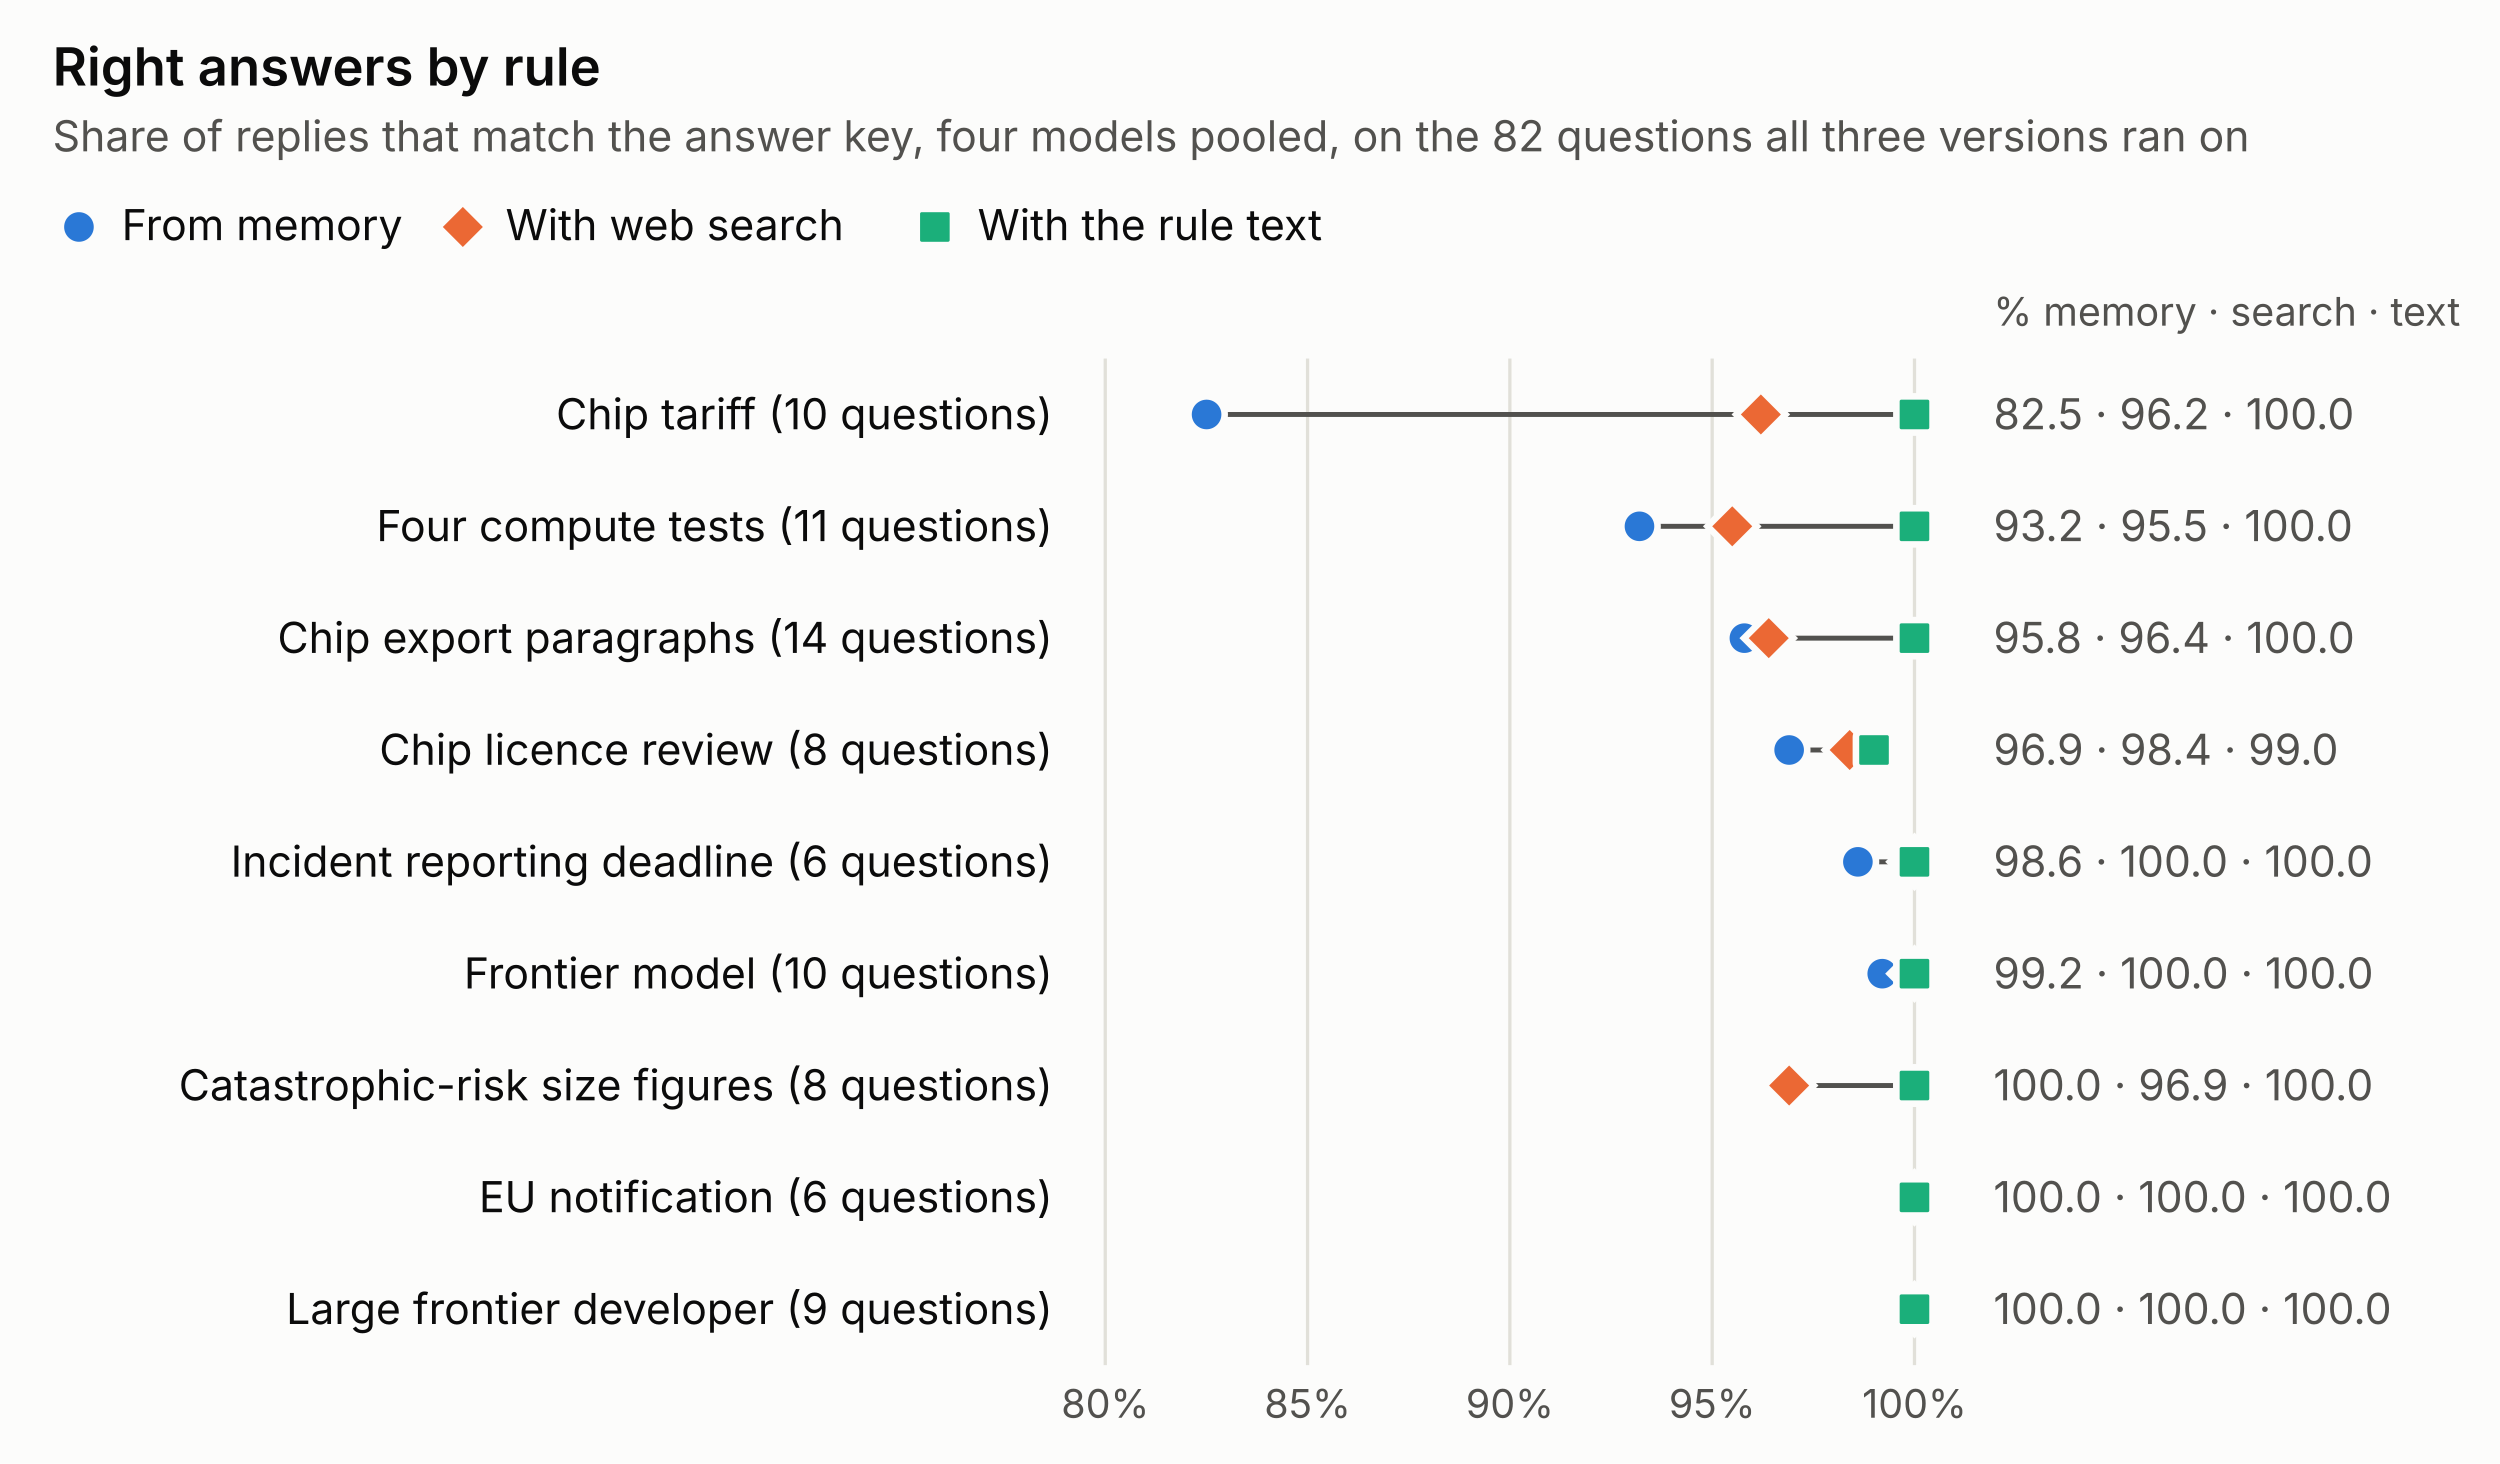
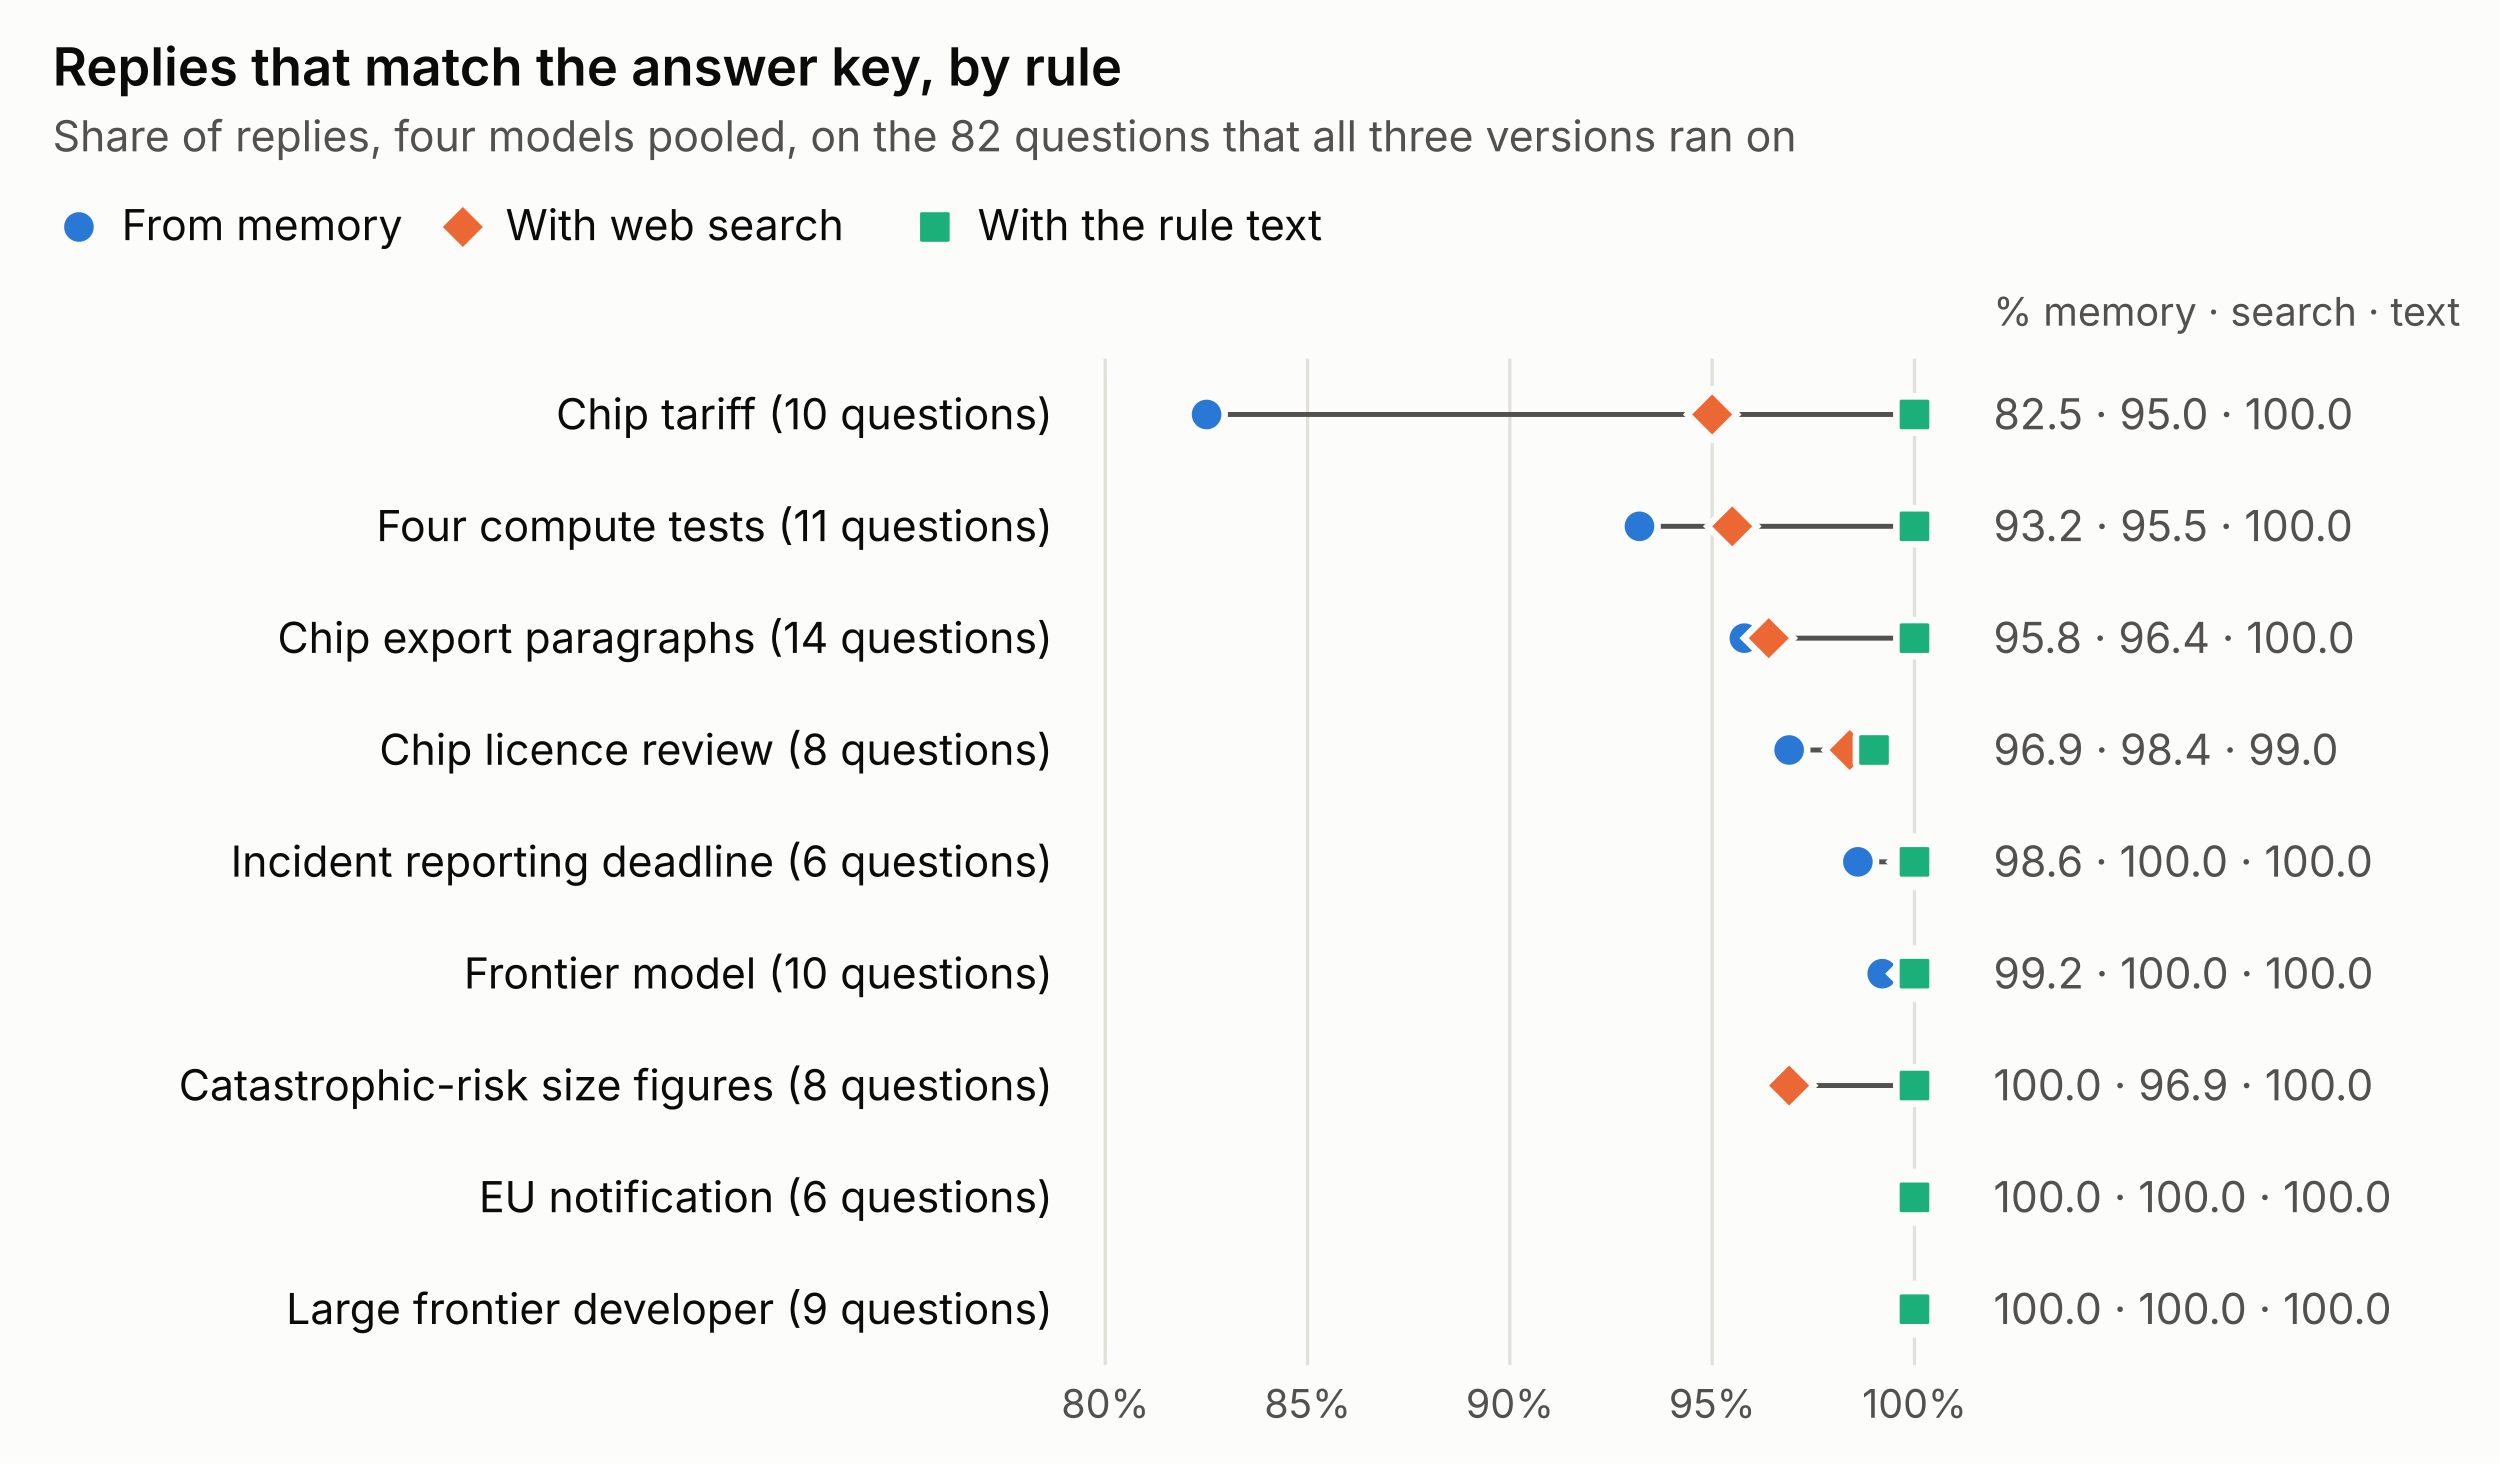
<svg xmlns="http://www.w3.org/2000/svg" viewBox="0 0 760 445" width="760" height="445" font-family="Inter, system-ui, -apple-system, Segoe UI, Roboto, sans-serif" role="img" aria-label="Share of right answers by rule, four Claude models pooled, from memory, with web search and with the rule text, on the 82 questions all three versions ran on">
  <rect width="100%" height="100%" fill="#fcfcfb" />
-   <text x="16.0" y="26.0" font-size="16" fill="#0b0b0b" text-anchor="start" font-weight="600">Right answers by rule</text>
-   <text x="16.0" y="46.0" font-size="13" fill="#52514e" text-anchor="start">Share of replies that match the answer key, four models pooled, on the 82 questions all three versions ran on</text>
+   <text x="16.0" y="26.0" font-size="16" fill="#0b0b0b" text-anchor="start" font-weight="600">Replies that match the answer key, by rule</text>
+   <text x="16.0" y="46.0" font-size="13" fill="#52514e" text-anchor="start">Share of replies, four models pooled, on the 82 questions that all three versions ran on</text>
  <circle cx="24.0" cy="69.0" r="5.5" fill="#2a78d6" stroke="#fcfcfb" stroke-width="2" />
  <text x="37.0" y="73.0" font-size="13" fill="#0b0b0b" text-anchor="start">From memory</text>
  <path d="M140.7 61.5 L148.2 69.0 L140.7 76.5 L133.2 69.0 Z" fill="#eb6834" stroke="#fcfcfb" stroke-width="2" />
  <text x="153.7" y="73.0" font-size="13" fill="#0b0b0b" text-anchor="start">With web search</text>
  <rect x="278.7" y="63.5" width="11" height="11" rx="1.5" fill="#1baf7a" stroke="#fcfcfb" stroke-width="2" />
  <text x="297.2" y="73.0" font-size="13" fill="#0b0b0b" text-anchor="start">With the rule text</text>
  <text x="606.0" y="99.0" font-size="12" fill="#52514e" text-anchor="start">% memory · search · text</text>
  <line x1="336.0" x2="336.0" y1="109" y2="415" stroke="#e1e0d9" />
  <text x="336.0" y="431.0" font-size="12" fill="#52514e" text-anchor="middle">80%</text>
  <line x1="397.5" x2="397.5" y1="109" y2="415" stroke="#e1e0d9" />
  <text x="397.5" y="431.0" font-size="12" fill="#52514e" text-anchor="middle">85%</text>
  <line x1="459.0" x2="459.0" y1="109" y2="415" stroke="#e1e0d9" />
  <text x="459.0" y="431.0" font-size="12" fill="#52514e" text-anchor="middle">90%</text>
  <line x1="520.5" x2="520.5" y1="109" y2="415" stroke="#e1e0d9" />
  <text x="520.5" y="431.0" font-size="12" fill="#52514e" text-anchor="middle">95%</text>
  <line x1="582.0" x2="582.0" y1="109" y2="415" stroke="#e1e0d9" />
  <text x="582.0" y="431.0" font-size="12" fill="#52514e" text-anchor="middle">100%</text>
  <text x="320.0" y="130.5" font-size="13" fill="#0b0b0b" text-anchor="end">Chip tariff (10 questions)</text>
-   <text x="606.0" y="130.5" font-size="13" fill="#52514e" text-anchor="start">82.5 · 96.2 · 100.0</text>
+   <text x="606.0" y="130.5" font-size="13" fill="#52514e" text-anchor="start">82.5 · 95.0 · 100.0</text>
  <g>
    <line x1="366.8" x2="582.0" y1="126.0" y2="126.0" stroke="#52514e" stroke-width="1.5" />
    <circle cx="366.8" cy="126.0" r="5.5" fill="#2a78d6" stroke="#fcfcfb" stroke-width="2" />
-     <path d="M535.3 118.5 L542.8 126.0 L535.3 133.5 L527.8 126.0 Z" fill="#eb6834" stroke="#fcfcfb" stroke-width="2" />
+     <path d="M520.5 118.5 L528.0 126.0 L520.5 133.5 L513.0 126.0 Z" fill="#eb6834" stroke="#fcfcfb" stroke-width="2" />
    <rect x="576.5" y="120.5" width="11" height="11" rx="1.5" fill="#1baf7a" stroke="#fcfcfb" stroke-width="2" />
  </g>
  <text x="320.0" y="164.5" font-size="13" fill="#0b0b0b" text-anchor="end">Four compute tests (11 questions)</text>
  <text x="606.0" y="164.5" font-size="13" fill="#52514e" text-anchor="start">93.2 · 95.5 · 100.0</text>
  <g>
    <line x1="498.4" x2="582.0" y1="160.0" y2="160.0" stroke="#52514e" stroke-width="1.5" />
    <circle cx="498.4" cy="160.0" r="5.5" fill="#2a78d6" stroke="#fcfcfb" stroke-width="2" />
    <path d="M526.6 152.5 L534.1 160.0 L526.6 167.5 L519.1 160.0 Z" fill="#eb6834" stroke="#fcfcfb" stroke-width="2" />
    <rect x="576.5" y="154.5" width="11" height="11" rx="1.5" fill="#1baf7a" stroke="#fcfcfb" stroke-width="2" />
  </g>
  <text x="320.0" y="198.5" font-size="13" fill="#0b0b0b" text-anchor="end">Chip export paragraphs (14 questions)</text>
  <text x="606.0" y="198.5" font-size="13" fill="#52514e" text-anchor="start">95.8 · 96.4 · 100.0</text>
  <g>
    <line x1="530.3" x2="582.0" y1="194.0" y2="194.0" stroke="#52514e" stroke-width="1.5" />
    <circle cx="530.3" cy="194.0" r="5.5" fill="#2a78d6" stroke="#fcfcfb" stroke-width="2" />
    <path d="M537.7 186.5 L545.2 194.0 L537.7 201.5 L530.2 194.0 Z" fill="#eb6834" stroke="#fcfcfb" stroke-width="2" />
    <rect x="576.5" y="188.5" width="11" height="11" rx="1.5" fill="#1baf7a" stroke="#fcfcfb" stroke-width="2" />
  </g>
  <text x="320.0" y="232.5" font-size="13" fill="#0b0b0b" text-anchor="end">Chip licence review (8 questions)</text>
  <text x="606.0" y="232.5" font-size="13" fill="#52514e" text-anchor="start">96.9 · 98.4 · 99.0</text>
  <g>
    <line x1="543.9" x2="569.7" y1="228.0" y2="228.0" stroke="#52514e" stroke-width="1.5" />
    <circle cx="543.9" cy="228.0" r="5.5" fill="#2a78d6" stroke="#fcfcfb" stroke-width="2" />
    <path d="M562.3 220.5 L569.8 228.0 L562.3 235.5 L554.8 228.0 Z" fill="#eb6834" stroke="#fcfcfb" stroke-width="2" />
    <rect x="564.2" y="222.5" width="11" height="11" rx="1.5" fill="#1baf7a" stroke="#fcfcfb" stroke-width="2" />
  </g>
  <text x="320.0" y="266.5" font-size="13" fill="#0b0b0b" text-anchor="end">Incident reporting deadline (6 questions)</text>
  <text x="606.0" y="266.5" font-size="13" fill="#52514e" text-anchor="start">98.6 · 100.0 · 100.0</text>
  <g>
    <line x1="564.8" x2="582.0" y1="262.0" y2="262.0" stroke="#52514e" stroke-width="1.5" />
    <circle cx="564.8" cy="262.0" r="5.5" fill="#2a78d6" stroke="#fcfcfb" stroke-width="2" />
    <path d="M582.0 254.5 L589.5 262.0 L582.0 269.5 L574.5 262.0 Z" fill="#eb6834" stroke="#fcfcfb" stroke-width="2" />
    <rect x="576.5" y="256.5" width="11" height="11" rx="1.5" fill="#1baf7a" stroke="#fcfcfb" stroke-width="2" />
  </g>
  <text x="320.0" y="300.5" font-size="13" fill="#0b0b0b" text-anchor="end">Frontier model (10 questions)</text>
  <text x="606.0" y="300.5" font-size="13" fill="#52514e" text-anchor="start">99.2 · 100.0 · 100.0</text>
  <g>
    <line x1="572.2" x2="582.0" y1="296.0" y2="296.0" stroke="#52514e" stroke-width="1.5" />
    <circle cx="572.2" cy="296.0" r="5.5" fill="#2a78d6" stroke="#fcfcfb" stroke-width="2" />
    <path d="M582.0 288.5 L589.5 296.0 L582.0 303.5 L574.5 296.0 Z" fill="#eb6834" stroke="#fcfcfb" stroke-width="2" />
    <rect x="576.5" y="290.5" width="11" height="11" rx="1.5" fill="#1baf7a" stroke="#fcfcfb" stroke-width="2" />
  </g>
  <text x="320.0" y="334.5" font-size="13" fill="#0b0b0b" text-anchor="end">Catastrophic-risk size figures (8 questions)</text>
  <text x="606.0" y="334.5" font-size="13" fill="#52514e" text-anchor="start">100.0 · 96.9 · 100.0</text>
  <g>
    <line x1="543.9" x2="582.0" y1="330.0" y2="330.0" stroke="#52514e" stroke-width="1.5" />
    <circle cx="582.0" cy="330.0" r="5.5" fill="#2a78d6" stroke="#fcfcfb" stroke-width="2" />
    <path d="M543.9 322.5 L551.4 330.0 L543.9 337.5 L536.4 330.0 Z" fill="#eb6834" stroke="#fcfcfb" stroke-width="2" />
    <rect x="576.5" y="324.5" width="11" height="11" rx="1.5" fill="#1baf7a" stroke="#fcfcfb" stroke-width="2" />
  </g>
  <text x="320.0" y="368.5" font-size="13" fill="#0b0b0b" text-anchor="end">EU notification (6 questions)</text>
  <text x="606.0" y="368.5" font-size="13" fill="#52514e" text-anchor="start">100.0 · 100.0 · 100.0</text>
  <g>
    <line x1="582.0" x2="582.0" y1="364.0" y2="364.0" stroke="#52514e" stroke-width="1.5" />
    <circle cx="582.0" cy="364.0" r="5.5" fill="#2a78d6" stroke="#fcfcfb" stroke-width="2" />
    <path d="M582.0 356.5 L589.5 364.0 L582.0 371.5 L574.5 364.0 Z" fill="#eb6834" stroke="#fcfcfb" stroke-width="2" />
    <rect x="576.5" y="358.5" width="11" height="11" rx="1.5" fill="#1baf7a" stroke="#fcfcfb" stroke-width="2" />
  </g>
  <text x="320.0" y="402.5" font-size="13" fill="#0b0b0b" text-anchor="end">Large frontier developer (9 questions)</text>
  <text x="606.0" y="402.5" font-size="13" fill="#52514e" text-anchor="start">100.0 · 100.0 · 100.0</text>
  <g>
    <line x1="582.0" x2="582.0" y1="398.0" y2="398.0" stroke="#52514e" stroke-width="1.5" />
    <circle cx="582.0" cy="398.0" r="5.5" fill="#2a78d6" stroke="#fcfcfb" stroke-width="2" />
    <path d="M582.0 390.5 L589.5 398.0 L582.0 405.5 L574.5 398.0 Z" fill="#eb6834" stroke="#fcfcfb" stroke-width="2" />
    <rect x="576.5" y="392.5" width="11" height="11" rx="1.5" fill="#1baf7a" stroke="#fcfcfb" stroke-width="2" />
  </g>
</svg>
